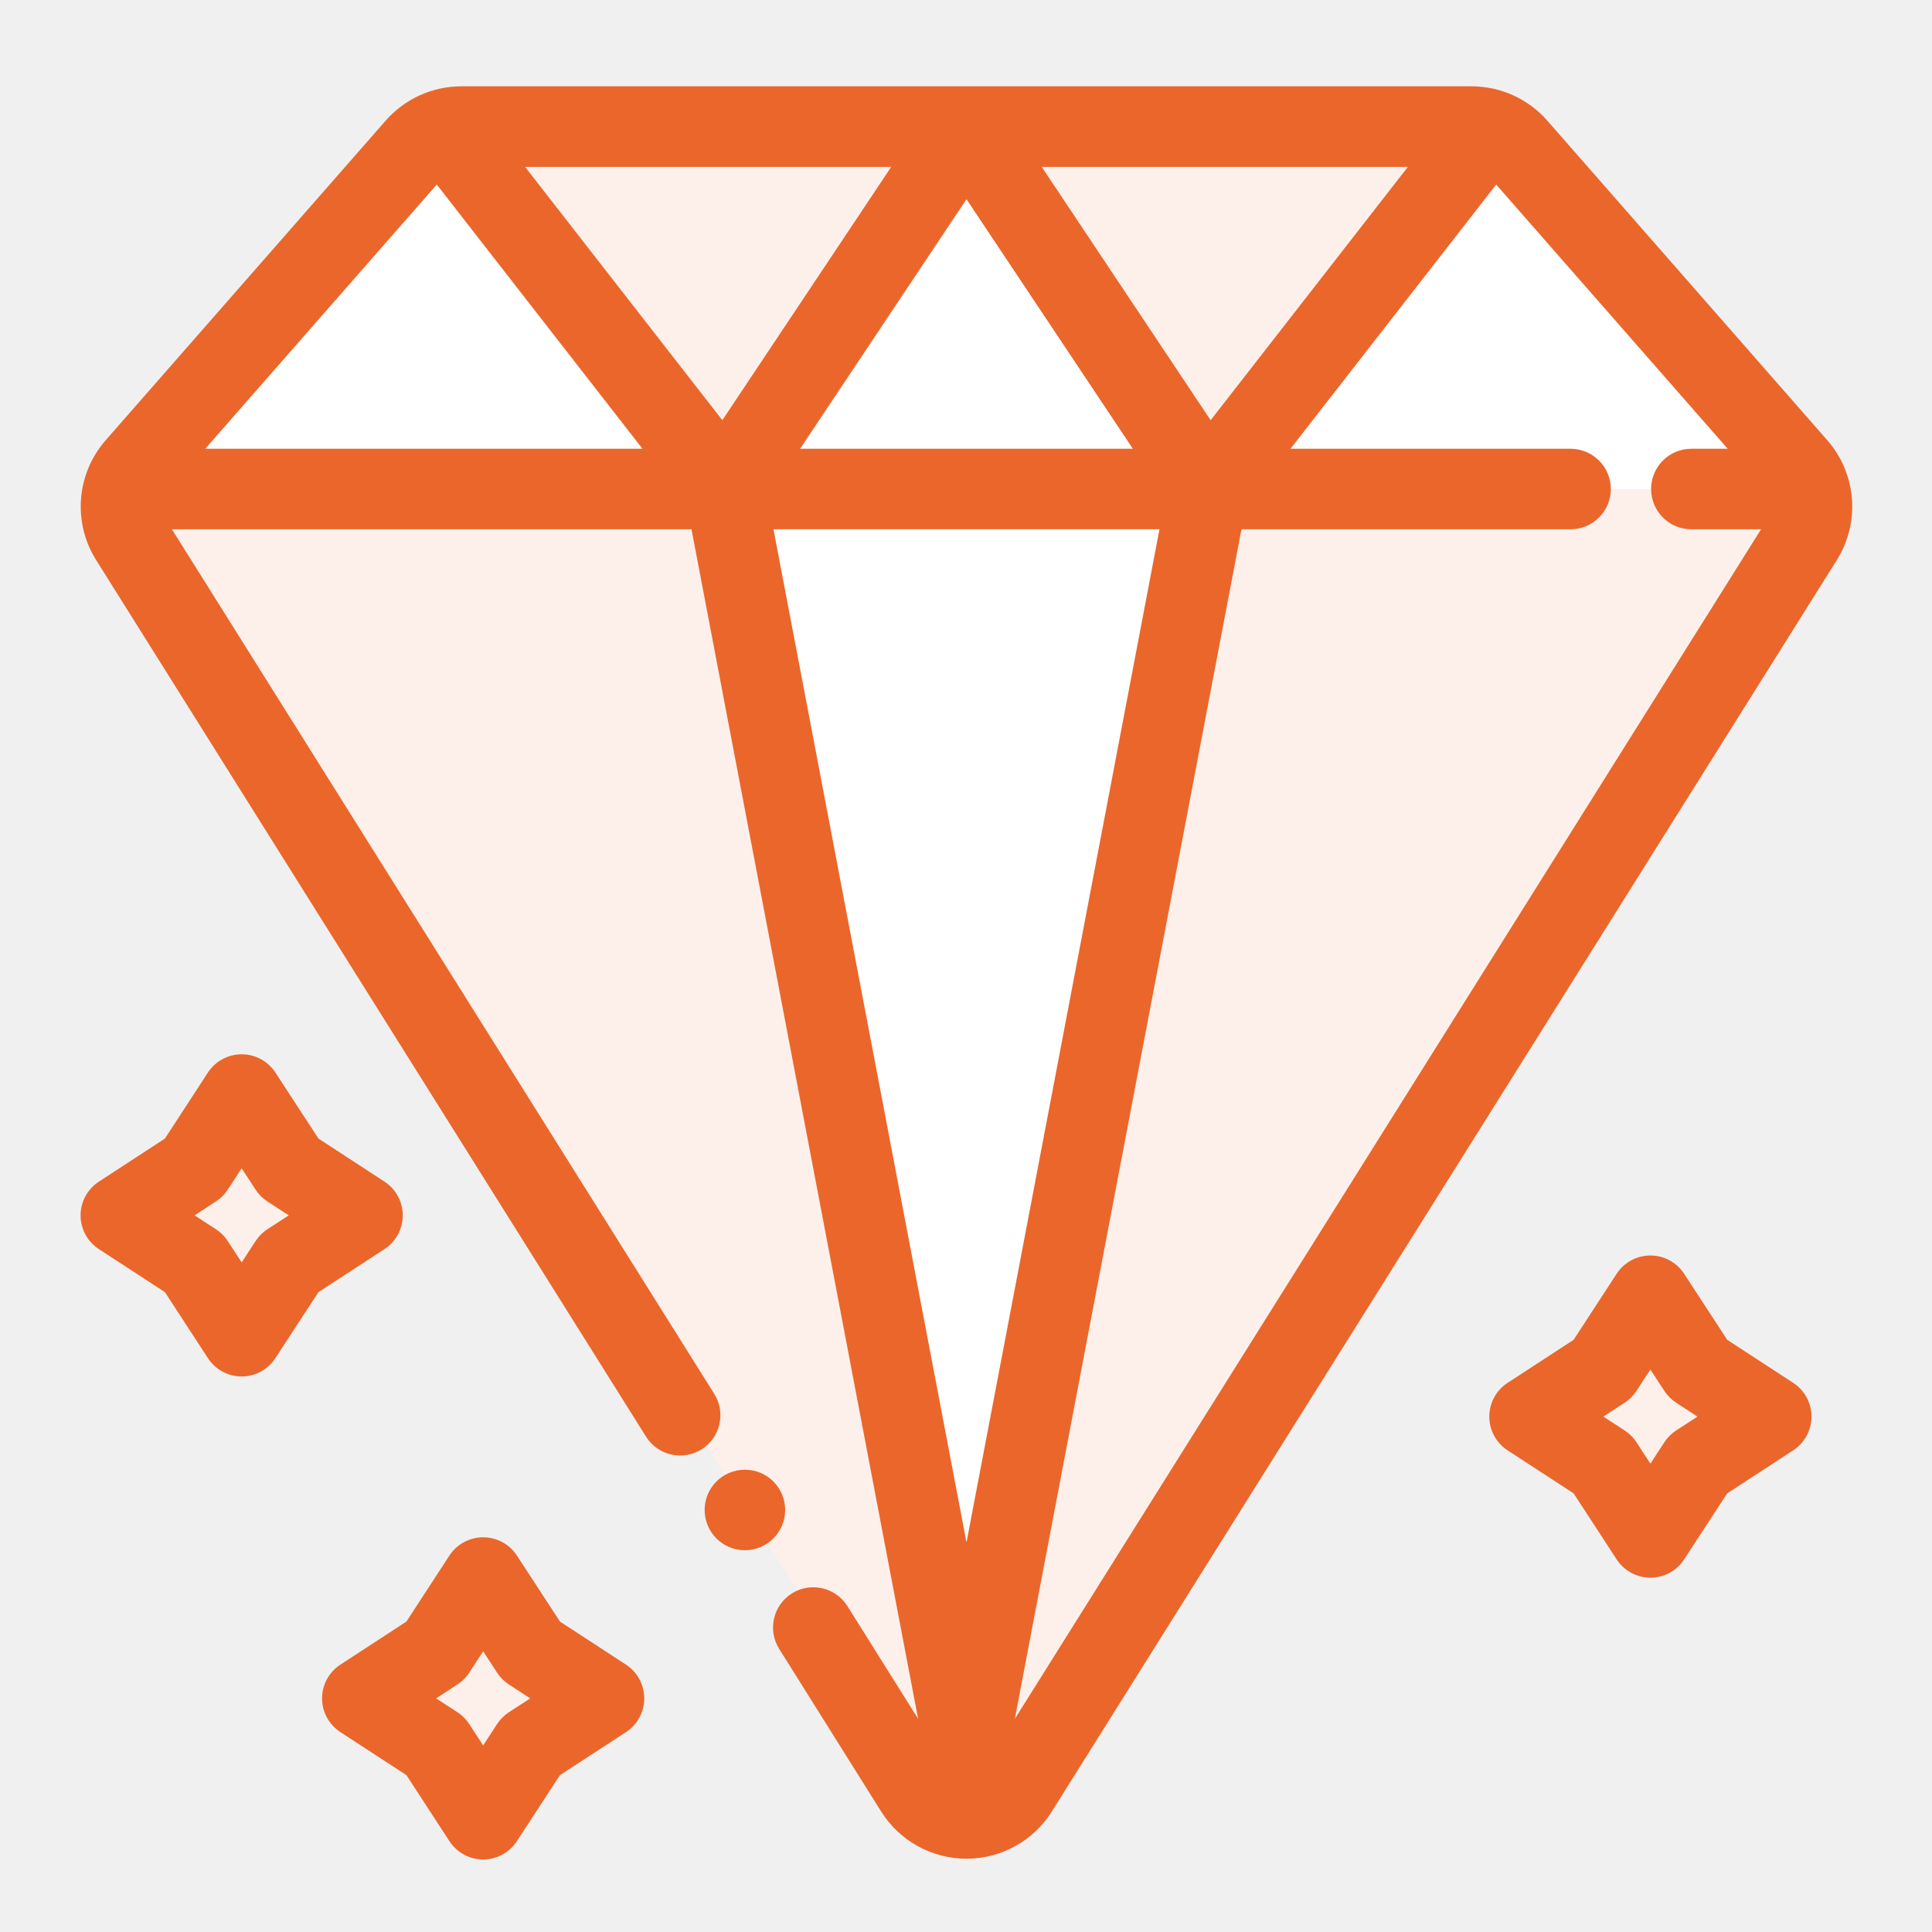
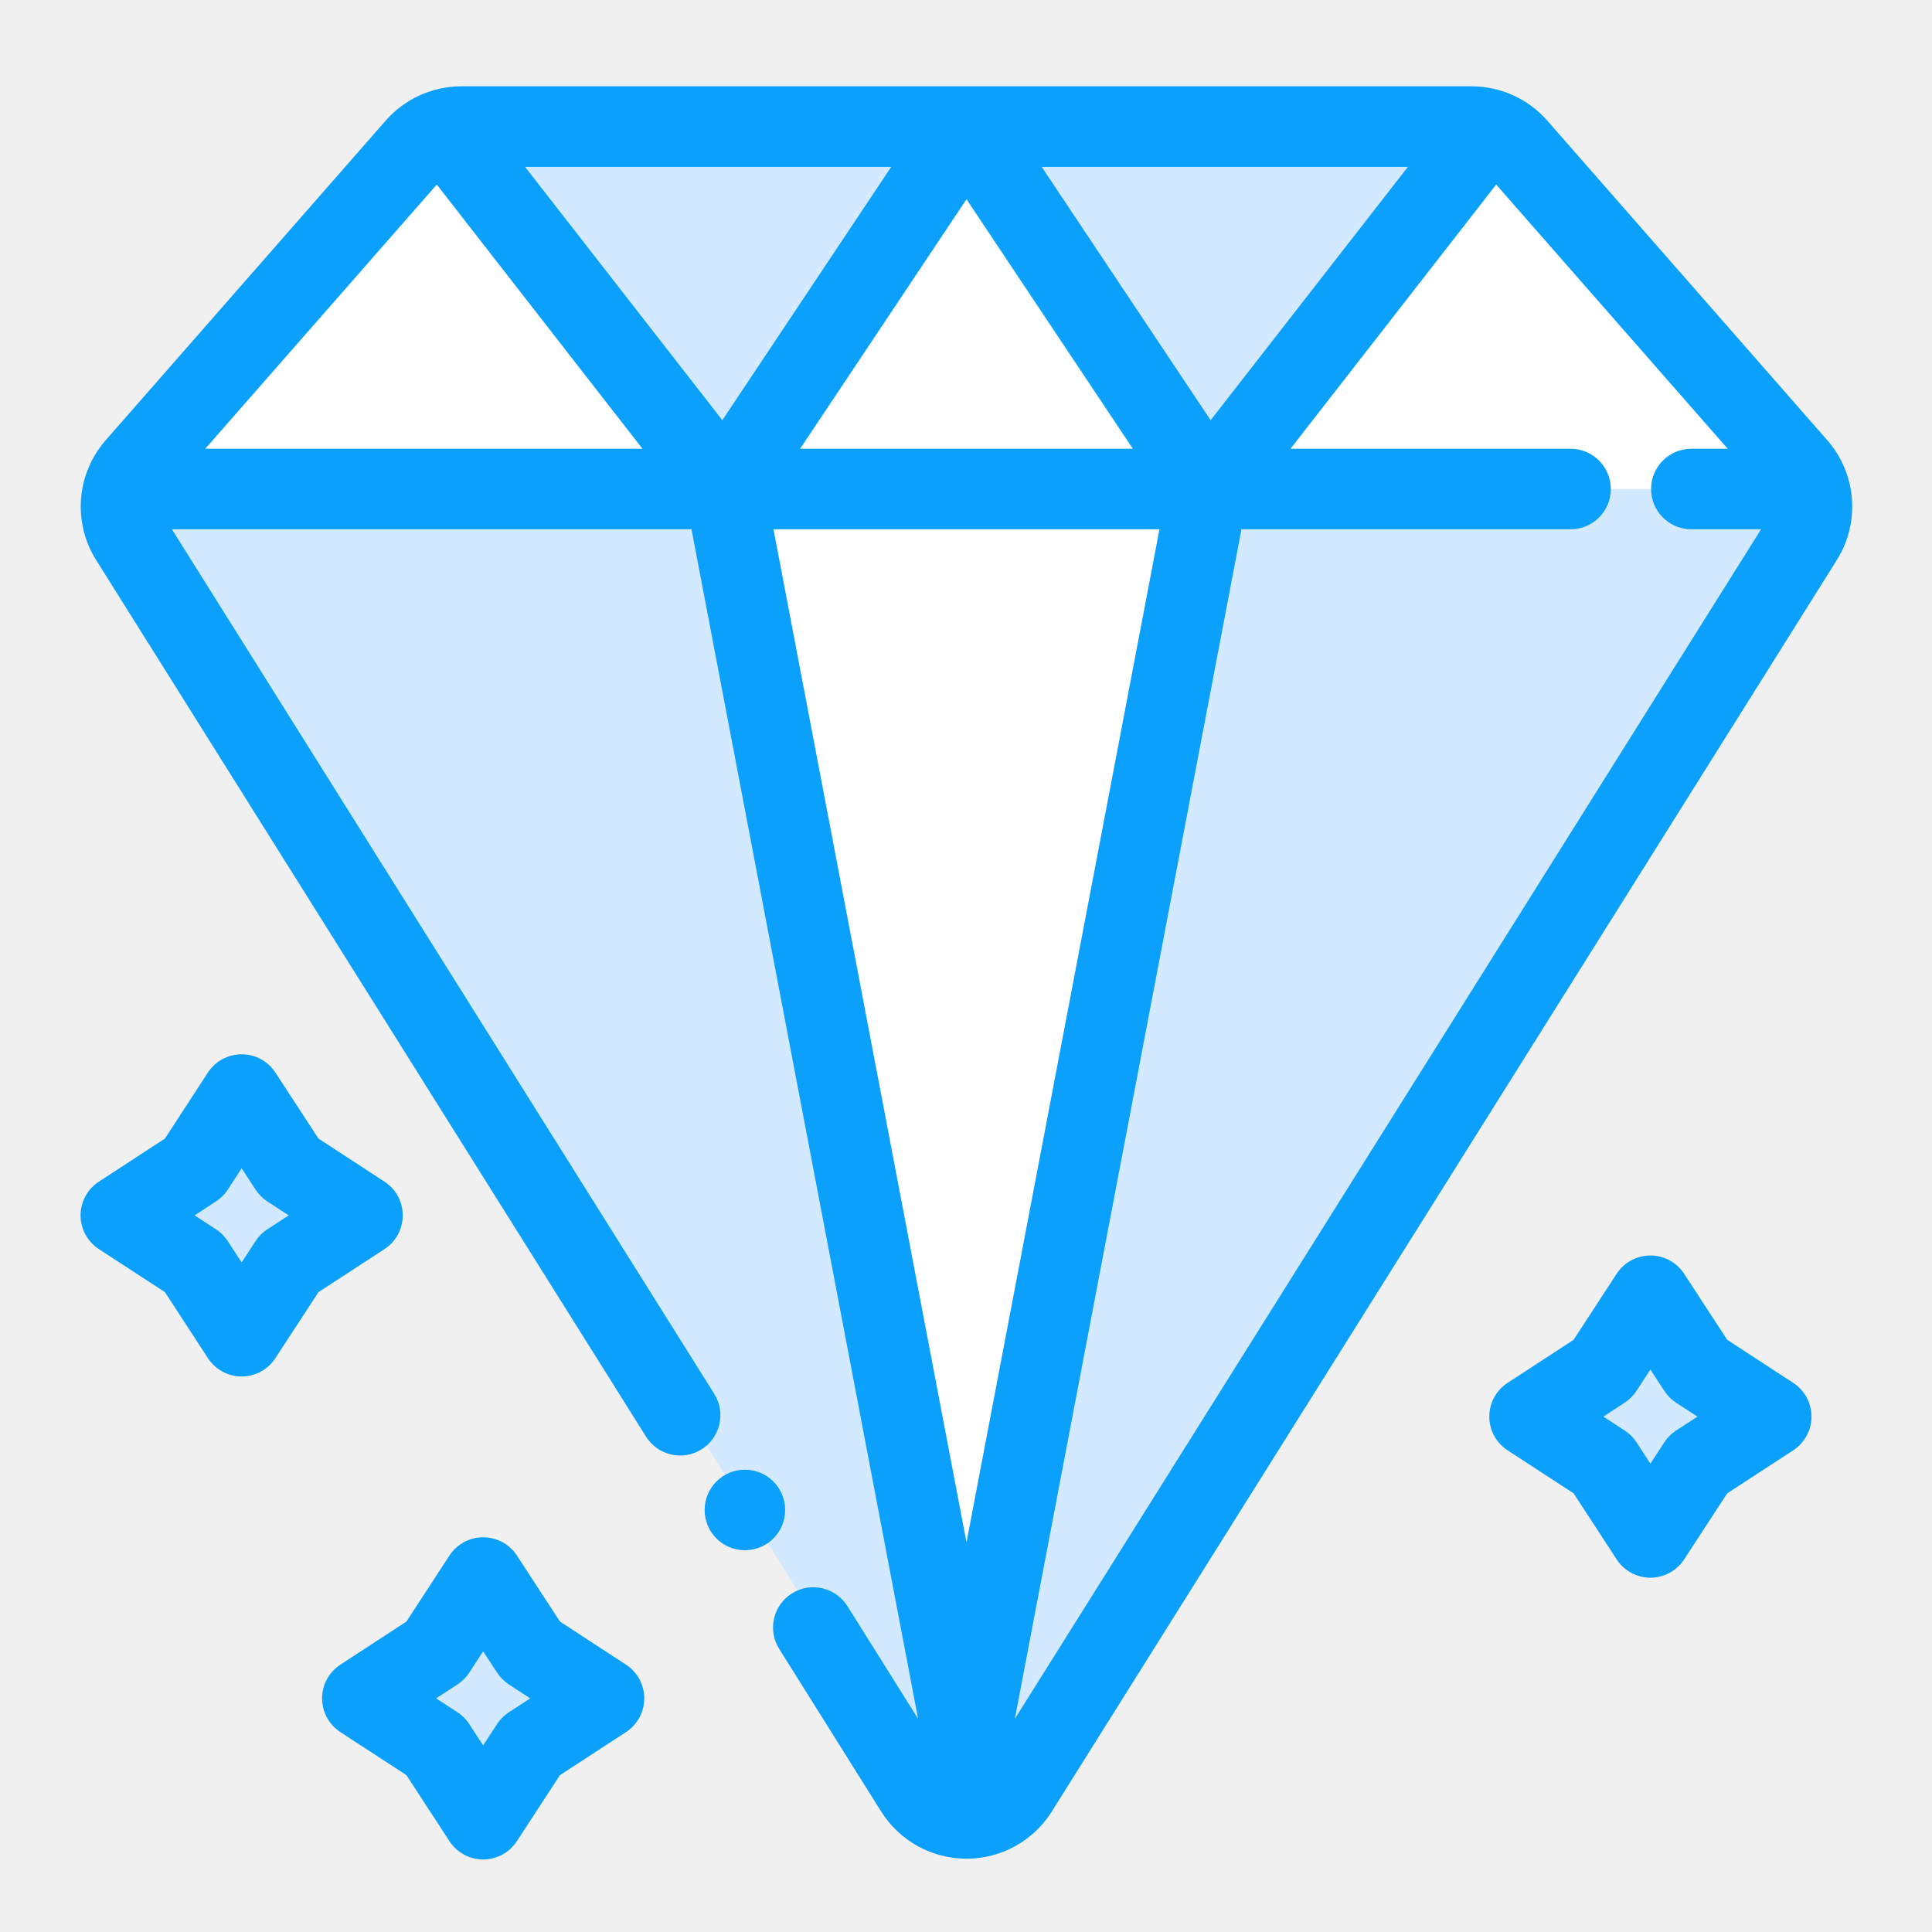
<svg xmlns="http://www.w3.org/2000/svg" width="50" height="50" viewBox="0 0 50 50" fill="none">
-   <path fill-rule="evenodd" clip-rule="evenodd" d="M23.679 46.01C23.965 46.465 24.465 46.742 25.002 46.742C25.54 46.742 26.04 46.465 26.326 46.01C30.555 39.267 43.633 18.413 46.635 13.627C47.001 13.042 46.941 12.287 46.486 11.767C44.765 9.802 40.636 5.087 39.244 3.498C38.947 3.161 38.519 2.966 38.069 2.966C34.213 2.966 15.792 2.966 11.936 2.966C11.486 2.966 11.058 3.161 10.761 3.498C9.369 5.087 5.24 9.802 3.519 11.767C3.064 12.287 3.003 13.042 3.37 13.627C6.371 18.413 19.45 39.267 23.679 46.01Z" fill="#FDF0EA" />
+   <path fill-rule="evenodd" clip-rule="evenodd" d="M23.679 46.01C23.965 46.465 24.465 46.742 25.002 46.742C25.54 46.742 26.04 46.465 26.326 46.01C30.555 39.267 43.633 18.413 46.635 13.627C47.001 13.042 46.941 12.287 46.486 11.767C44.765 9.802 40.636 5.087 39.244 3.498C38.947 3.161 38.519 2.966 38.069 2.966C34.213 2.966 15.792 2.966 11.936 2.966C11.486 2.966 11.058 3.161 10.761 3.498C9.369 5.087 5.24 9.802 3.519 11.767C3.064 12.287 3.003 13.042 3.37 13.627C6.371 18.413 19.45 39.267 23.679 46.01Z" fill="#d3e9ff" />
  <path fill-rule="evenodd" clip-rule="evenodd" d="M3.199 12.656H46.827C46.763 12.448 46.656 12.251 46.506 12.079C44.784 10.114 40.652 5.398 39.259 3.809C38.963 3.47 38.534 3.277 38.084 3.277C34.228 3.277 15.798 3.277 11.941 3.277C11.491 3.277 11.062 3.47 10.766 3.809C9.374 5.398 5.241 10.114 3.52 12.079C3.369 12.251 3.262 12.448 3.199 12.656Z" fill="white" />
-   <path fill-rule="evenodd" clip-rule="evenodd" d="M18.759 12.656L25.013 3.277H11.941C11.792 3.277 11.646 3.297 11.505 3.339L18.759 12.656ZM25.013 3.277L31.266 12.656L38.52 3.339C38.38 3.297 38.233 3.277 38.084 3.277H25.013Z" fill="#FDF0EA" />
+   <path fill-rule="evenodd" clip-rule="evenodd" d="M18.759 12.656L25.013 3.277H11.941C11.792 3.277 11.646 3.297 11.505 3.339L18.759 12.656ZM25.013 3.277L31.266 12.656L38.52 3.339C38.38 3.297 38.233 3.277 38.084 3.277H25.013Z" fill="#d3e9ff" />
  <path fill-rule="evenodd" clip-rule="evenodd" d="M31.266 12.656H18.759L25.013 3.277L31.266 12.656Z" fill="white" />
  <path fill-rule="evenodd" clip-rule="evenodd" d="M25.013 47.061L18.759 12.656H31.266L25.013 47.061Z" fill="white" />
-   <path fill-rule="evenodd" clip-rule="evenodd" d="M12.504 40.827L13.738 42.72L15.631 43.954L13.738 45.187L12.504 47.08L11.271 45.187L9.378 43.954L11.271 42.72L12.504 40.827Z" fill="#FDF0EA" />
-   <path fill-rule="evenodd" clip-rule="evenodd" d="M6.254 28.326L7.488 30.22L9.381 31.454L7.488 32.687L6.254 34.58L5.021 32.687L3.128 31.454L5.021 30.22L6.254 28.326Z" fill="#FDF0EA" />
-   <path fill-rule="evenodd" clip-rule="evenodd" d="M42.712 33.534L43.946 35.428L45.839 36.662L43.946 37.895L42.712 39.788L41.479 37.895L39.586 36.662L41.479 35.428L42.712 33.534Z" fill="#FDF0EA" />
-   <path d="M19.278 40.12C19.854 40.12 20.32 39.654 20.32 39.078C20.32 38.502 19.854 38.036 19.278 38.036C18.703 38.036 18.236 38.502 18.236 39.078C18.236 39.654 18.703 40.12 19.278 40.12Z" fill="#EB662B" />
-   <path fill-rule="evenodd" clip-rule="evenodd" d="M4.449 13.698H17.896L23.761 44.484L21.931 41.566C21.625 41.079 20.981 40.932 20.495 41.237C20.007 41.543 19.86 42.187 20.165 42.673C20.165 42.673 22.127 45.801 22.805 46.883C23.282 47.642 24.115 48.103 25.013 48.103C25.91 48.103 26.744 47.642 27.22 46.883L47.537 14.494C48.149 13.519 48.048 12.258 47.289 11.392C45.568 9.428 41.436 4.712 40.044 3.122C39.549 2.558 38.835 2.234 38.084 2.234H11.941C11.19 2.234 10.476 2.558 9.981 3.122C8.589 4.712 4.458 9.428 2.736 11.392C1.977 12.258 1.876 13.519 2.488 14.494L16.719 37.18C17.025 37.668 17.668 37.815 18.156 37.509C18.643 37.204 18.791 36.56 18.485 36.073L4.449 13.698ZM44.713 11.614L38.721 4.776L33.398 11.614H40.645C41.221 11.614 41.688 12.081 41.688 12.656C41.688 13.232 41.221 13.698 40.645 13.698H32.129L26.264 44.484L45.576 13.698H43.772C43.197 13.698 42.73 13.232 42.73 12.656C42.73 12.081 43.197 11.614 43.772 11.614H44.713ZM30.007 13.698H20.018L25.013 39.916L30.007 13.698ZM5.312 11.614H16.627L11.304 4.776L5.312 11.614ZM20.707 11.614H29.318L25.013 5.156L20.707 11.614ZM36.436 4.319H26.96L31.331 10.875L36.436 4.319ZM23.065 4.319H13.589L18.694 10.875L23.065 4.319Z" fill="#EB662B" />
-   <path fill-rule="evenodd" clip-rule="evenodd" d="M13.377 40.257C13.185 39.962 12.857 39.785 12.504 39.785C12.152 39.785 11.824 39.962 11.631 40.257L10.518 41.966L8.809 43.081C8.514 43.273 8.335 43.601 8.335 43.954C8.335 44.306 8.514 44.634 8.809 44.827L10.518 45.94L11.631 47.649C11.824 47.944 12.152 48.123 12.504 48.123C12.857 48.123 13.185 47.944 13.377 47.649L14.492 45.94L16.201 44.827C16.496 44.634 16.673 44.306 16.673 43.954C16.673 43.601 16.496 43.273 16.201 43.081L14.492 41.966L13.377 40.257ZM12.504 42.735L12.865 43.289C12.944 43.41 13.048 43.514 13.169 43.593L13.723 43.954L13.169 44.313C13.048 44.392 12.944 44.497 12.865 44.618L12.504 45.171L12.144 44.618C12.065 44.497 11.961 44.392 11.839 44.313L11.287 43.954L11.839 43.593C11.961 43.514 12.065 43.41 12.144 43.289L12.504 42.735Z" fill="#EB662B" />
-   <path fill-rule="evenodd" clip-rule="evenodd" d="M7.127 27.757C6.935 27.462 6.607 27.285 6.254 27.285C5.902 27.285 5.574 27.462 5.381 27.757L4.268 29.466L2.559 30.581C2.264 30.773 2.085 31.101 2.085 31.454C2.085 31.806 2.264 32.134 2.559 32.327L4.268 33.44L5.381 35.149C5.574 35.444 5.902 35.623 6.254 35.623C6.607 35.623 6.935 35.444 7.127 35.149L8.242 33.44L9.951 32.327C10.246 32.134 10.423 31.806 10.423 31.454C10.423 31.101 10.246 30.773 9.951 30.581L8.242 29.466L7.127 27.757ZM6.254 30.235L6.615 30.789C6.694 30.91 6.798 31.014 6.919 31.093L7.473 31.454L6.919 31.814C6.798 31.892 6.694 31.997 6.615 32.118L6.254 32.671L5.894 32.118C5.815 31.997 5.711 31.892 5.589 31.814L5.037 31.454L5.589 31.093C5.711 31.014 5.815 30.91 5.894 30.789L6.254 30.235Z" fill="#EB662B" />
-   <path fill-rule="evenodd" clip-rule="evenodd" d="M43.585 32.965C43.393 32.67 43.065 32.492 42.712 32.492C42.36 32.492 42.032 32.67 41.839 32.965L40.725 34.674L39.017 35.788C38.721 35.98 38.543 36.308 38.543 36.662C38.543 37.014 38.721 37.342 39.017 37.535L40.725 38.648L41.839 40.357C42.032 40.652 42.36 40.831 42.712 40.831C43.065 40.831 43.393 40.652 43.585 40.357L44.7 38.648L46.408 37.535C46.703 37.342 46.881 37.014 46.881 36.662C46.881 36.308 46.703 35.98 46.408 35.788L44.7 34.674L43.585 32.965ZM42.712 35.443L43.073 35.997C43.152 36.117 43.256 36.222 43.377 36.301L43.931 36.662L43.377 37.021C43.256 37.1 43.152 37.205 43.073 37.326L42.712 37.879L42.352 37.326C42.273 37.205 42.169 37.1 42.047 37.021L41.494 36.662L42.047 36.301C42.169 36.222 42.273 36.117 42.352 35.997L42.712 35.443Z" fill="#EB662B" />
+   <path fill-rule="evenodd" clip-rule="evenodd" d="M12.504 40.827L13.738 42.72L15.631 43.954L13.738 45.187L12.504 47.08L11.271 45.187L9.378 43.954L11.271 42.72L12.504 40.827Z" fill="#d3e9ff" />
+   <path fill-rule="evenodd" clip-rule="evenodd" d="M6.254 28.326L7.488 30.22L9.381 31.454L7.488 32.687L6.254 34.58L5.021 32.687L3.128 31.454L5.021 30.22L6.254 28.326Z" fill="#d3e9ff" />
+   <path fill-rule="evenodd" clip-rule="evenodd" d="M42.712 33.534L43.946 35.428L45.839 36.662L43.946 37.895L42.712 39.788L41.479 37.895L39.586 36.662L41.479 35.428L42.712 33.534Z" fill="#d3e9ff" />
+   <path d="M19.278 40.12C19.854 40.12 20.32 39.654 20.32 39.078C20.32 38.502 19.854 38.036 19.278 38.036C18.703 38.036 18.236 38.502 18.236 39.078C18.236 39.654 18.703 40.12 19.278 40.12Z" fill="#0aa0fc" />
+   <path fill-rule="evenodd" clip-rule="evenodd" d="M4.449 13.698H17.896L23.761 44.484L21.931 41.566C21.625 41.079 20.981 40.932 20.495 41.237C20.007 41.543 19.86 42.187 20.165 42.673C20.165 42.673 22.127 45.801 22.805 46.883C23.282 47.642 24.115 48.103 25.013 48.103C25.91 48.103 26.744 47.642 27.22 46.883L47.537 14.494C48.149 13.519 48.048 12.258 47.289 11.392C45.568 9.428 41.436 4.712 40.044 3.122C39.549 2.558 38.835 2.234 38.084 2.234H11.941C11.19 2.234 10.476 2.558 9.981 3.122C8.589 4.712 4.458 9.428 2.736 11.392C1.977 12.258 1.876 13.519 2.488 14.494L16.719 37.18C17.025 37.668 17.668 37.815 18.156 37.509C18.643 37.204 18.791 36.56 18.485 36.073L4.449 13.698ZM44.713 11.614L38.721 4.776L33.398 11.614H40.645C41.221 11.614 41.688 12.081 41.688 12.656C41.688 13.232 41.221 13.698 40.645 13.698H32.129L26.264 44.484L45.576 13.698H43.772C43.197 13.698 42.73 13.232 42.73 12.656C42.73 12.081 43.197 11.614 43.772 11.614H44.713ZM30.007 13.698H20.018L25.013 39.916L30.007 13.698ZM5.312 11.614H16.627L11.304 4.776L5.312 11.614ZM20.707 11.614H29.318L25.013 5.156L20.707 11.614ZM36.436 4.319H26.96L31.331 10.875L36.436 4.319ZM23.065 4.319H13.589L18.694 10.875L23.065 4.319Z" fill="#0aa0fc" />
+   <path fill-rule="evenodd" clip-rule="evenodd" d="M13.377 40.257C13.185 39.962 12.857 39.785 12.504 39.785C12.152 39.785 11.824 39.962 11.631 40.257L10.518 41.966L8.809 43.081C8.514 43.273 8.335 43.601 8.335 43.954C8.335 44.306 8.514 44.634 8.809 44.827L10.518 45.94L11.631 47.649C11.824 47.944 12.152 48.123 12.504 48.123C12.857 48.123 13.185 47.944 13.377 47.649L14.492 45.94L16.201 44.827C16.496 44.634 16.673 44.306 16.673 43.954C16.673 43.601 16.496 43.273 16.201 43.081L14.492 41.966L13.377 40.257ZM12.504 42.735L12.865 43.289C12.944 43.41 13.048 43.514 13.169 43.593L13.723 43.954L13.169 44.313C13.048 44.392 12.944 44.497 12.865 44.618L12.504 45.171L12.144 44.618C12.065 44.497 11.961 44.392 11.839 44.313L11.287 43.954L11.839 43.593C11.961 43.514 12.065 43.41 12.144 43.289L12.504 42.735Z" fill="#0aa0fc" />
+   <path fill-rule="evenodd" clip-rule="evenodd" d="M7.127 27.757C6.935 27.462 6.607 27.285 6.254 27.285C5.902 27.285 5.574 27.462 5.381 27.757L4.268 29.466L2.559 30.581C2.264 30.773 2.085 31.101 2.085 31.454C2.085 31.806 2.264 32.134 2.559 32.327L4.268 33.44L5.381 35.149C5.574 35.444 5.902 35.623 6.254 35.623C6.607 35.623 6.935 35.444 7.127 35.149L8.242 33.44L9.951 32.327C10.246 32.134 10.423 31.806 10.423 31.454C10.423 31.101 10.246 30.773 9.951 30.581L8.242 29.466L7.127 27.757ZM6.254 30.235L6.615 30.789C6.694 30.91 6.798 31.014 6.919 31.093L7.473 31.454L6.919 31.814C6.798 31.892 6.694 31.997 6.615 32.118L6.254 32.671L5.894 32.118C5.815 31.997 5.711 31.892 5.589 31.814L5.037 31.454L5.589 31.093C5.711 31.014 5.815 30.91 5.894 30.789L6.254 30.235Z" fill="#0aa0fc" />
+   <path fill-rule="evenodd" clip-rule="evenodd" d="M43.585 32.965C43.393 32.67 43.065 32.492 42.712 32.492C42.36 32.492 42.032 32.67 41.839 32.965L40.725 34.674L39.017 35.788C38.721 35.98 38.543 36.308 38.543 36.662C38.543 37.014 38.721 37.342 39.017 37.535L40.725 38.648L41.839 40.357C42.032 40.652 42.36 40.831 42.712 40.831C43.065 40.831 43.393 40.652 43.585 40.357L44.7 38.648L46.408 37.535C46.703 37.342 46.881 37.014 46.881 36.662C46.881 36.308 46.703 35.98 46.408 35.788L44.7 34.674L43.585 32.965ZM42.712 35.443L43.073 35.997C43.152 36.117 43.256 36.222 43.377 36.301L43.931 36.662L43.377 37.021C43.256 37.1 43.152 37.205 43.073 37.326L42.712 37.879L42.352 37.326C42.273 37.205 42.169 37.1 42.047 37.021L41.494 36.662L42.047 36.301C42.169 36.222 42.273 36.117 42.352 35.997L42.712 35.443Z" fill="#0aa0fc" />
</svg>
